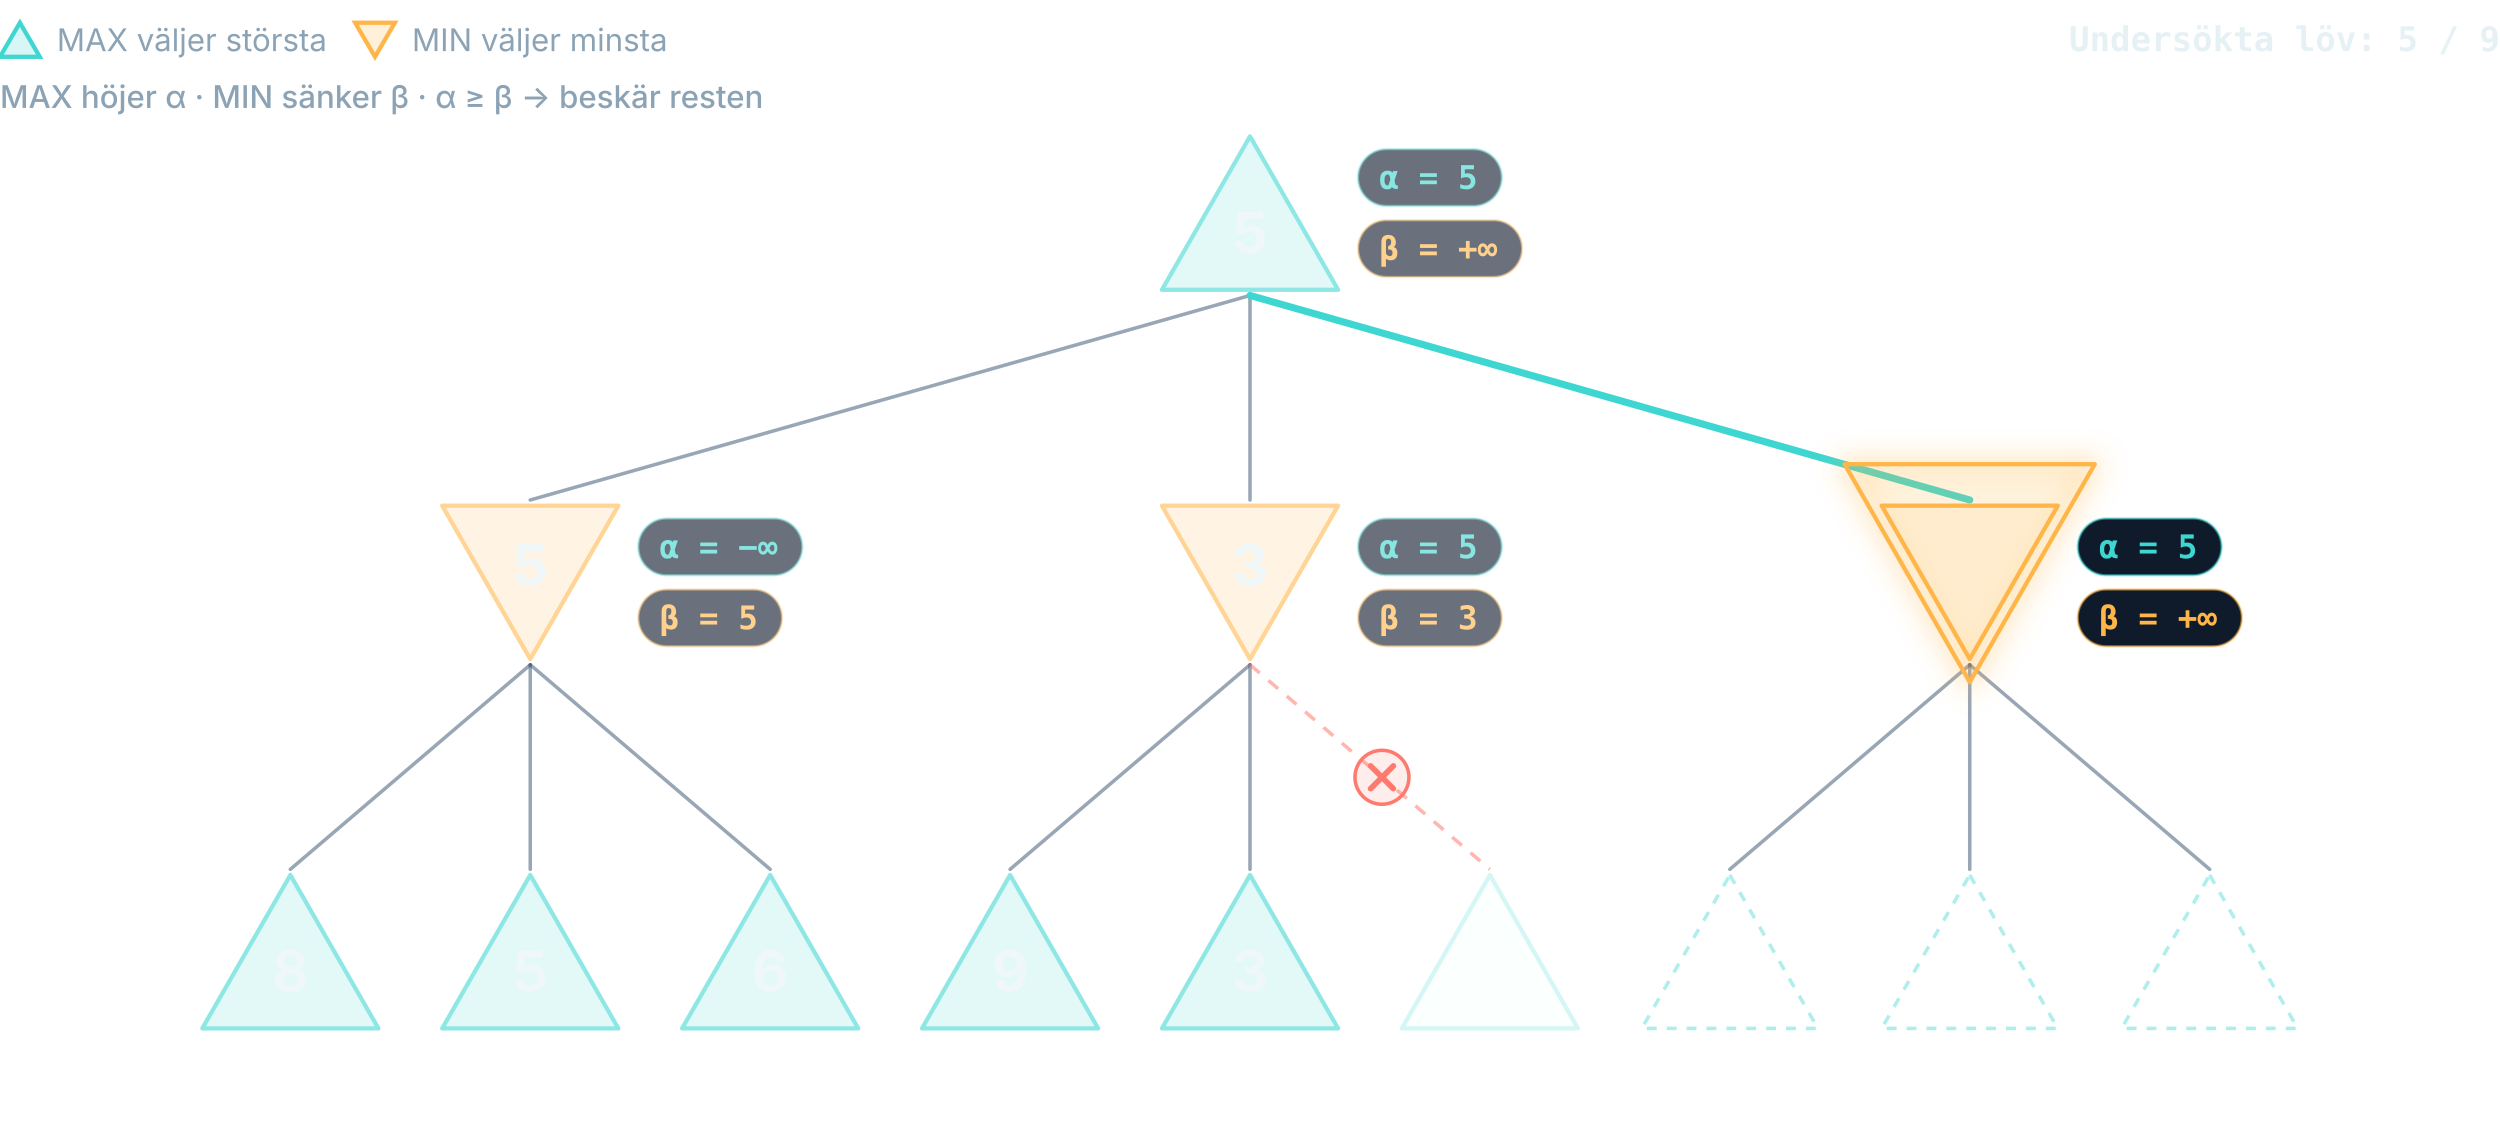
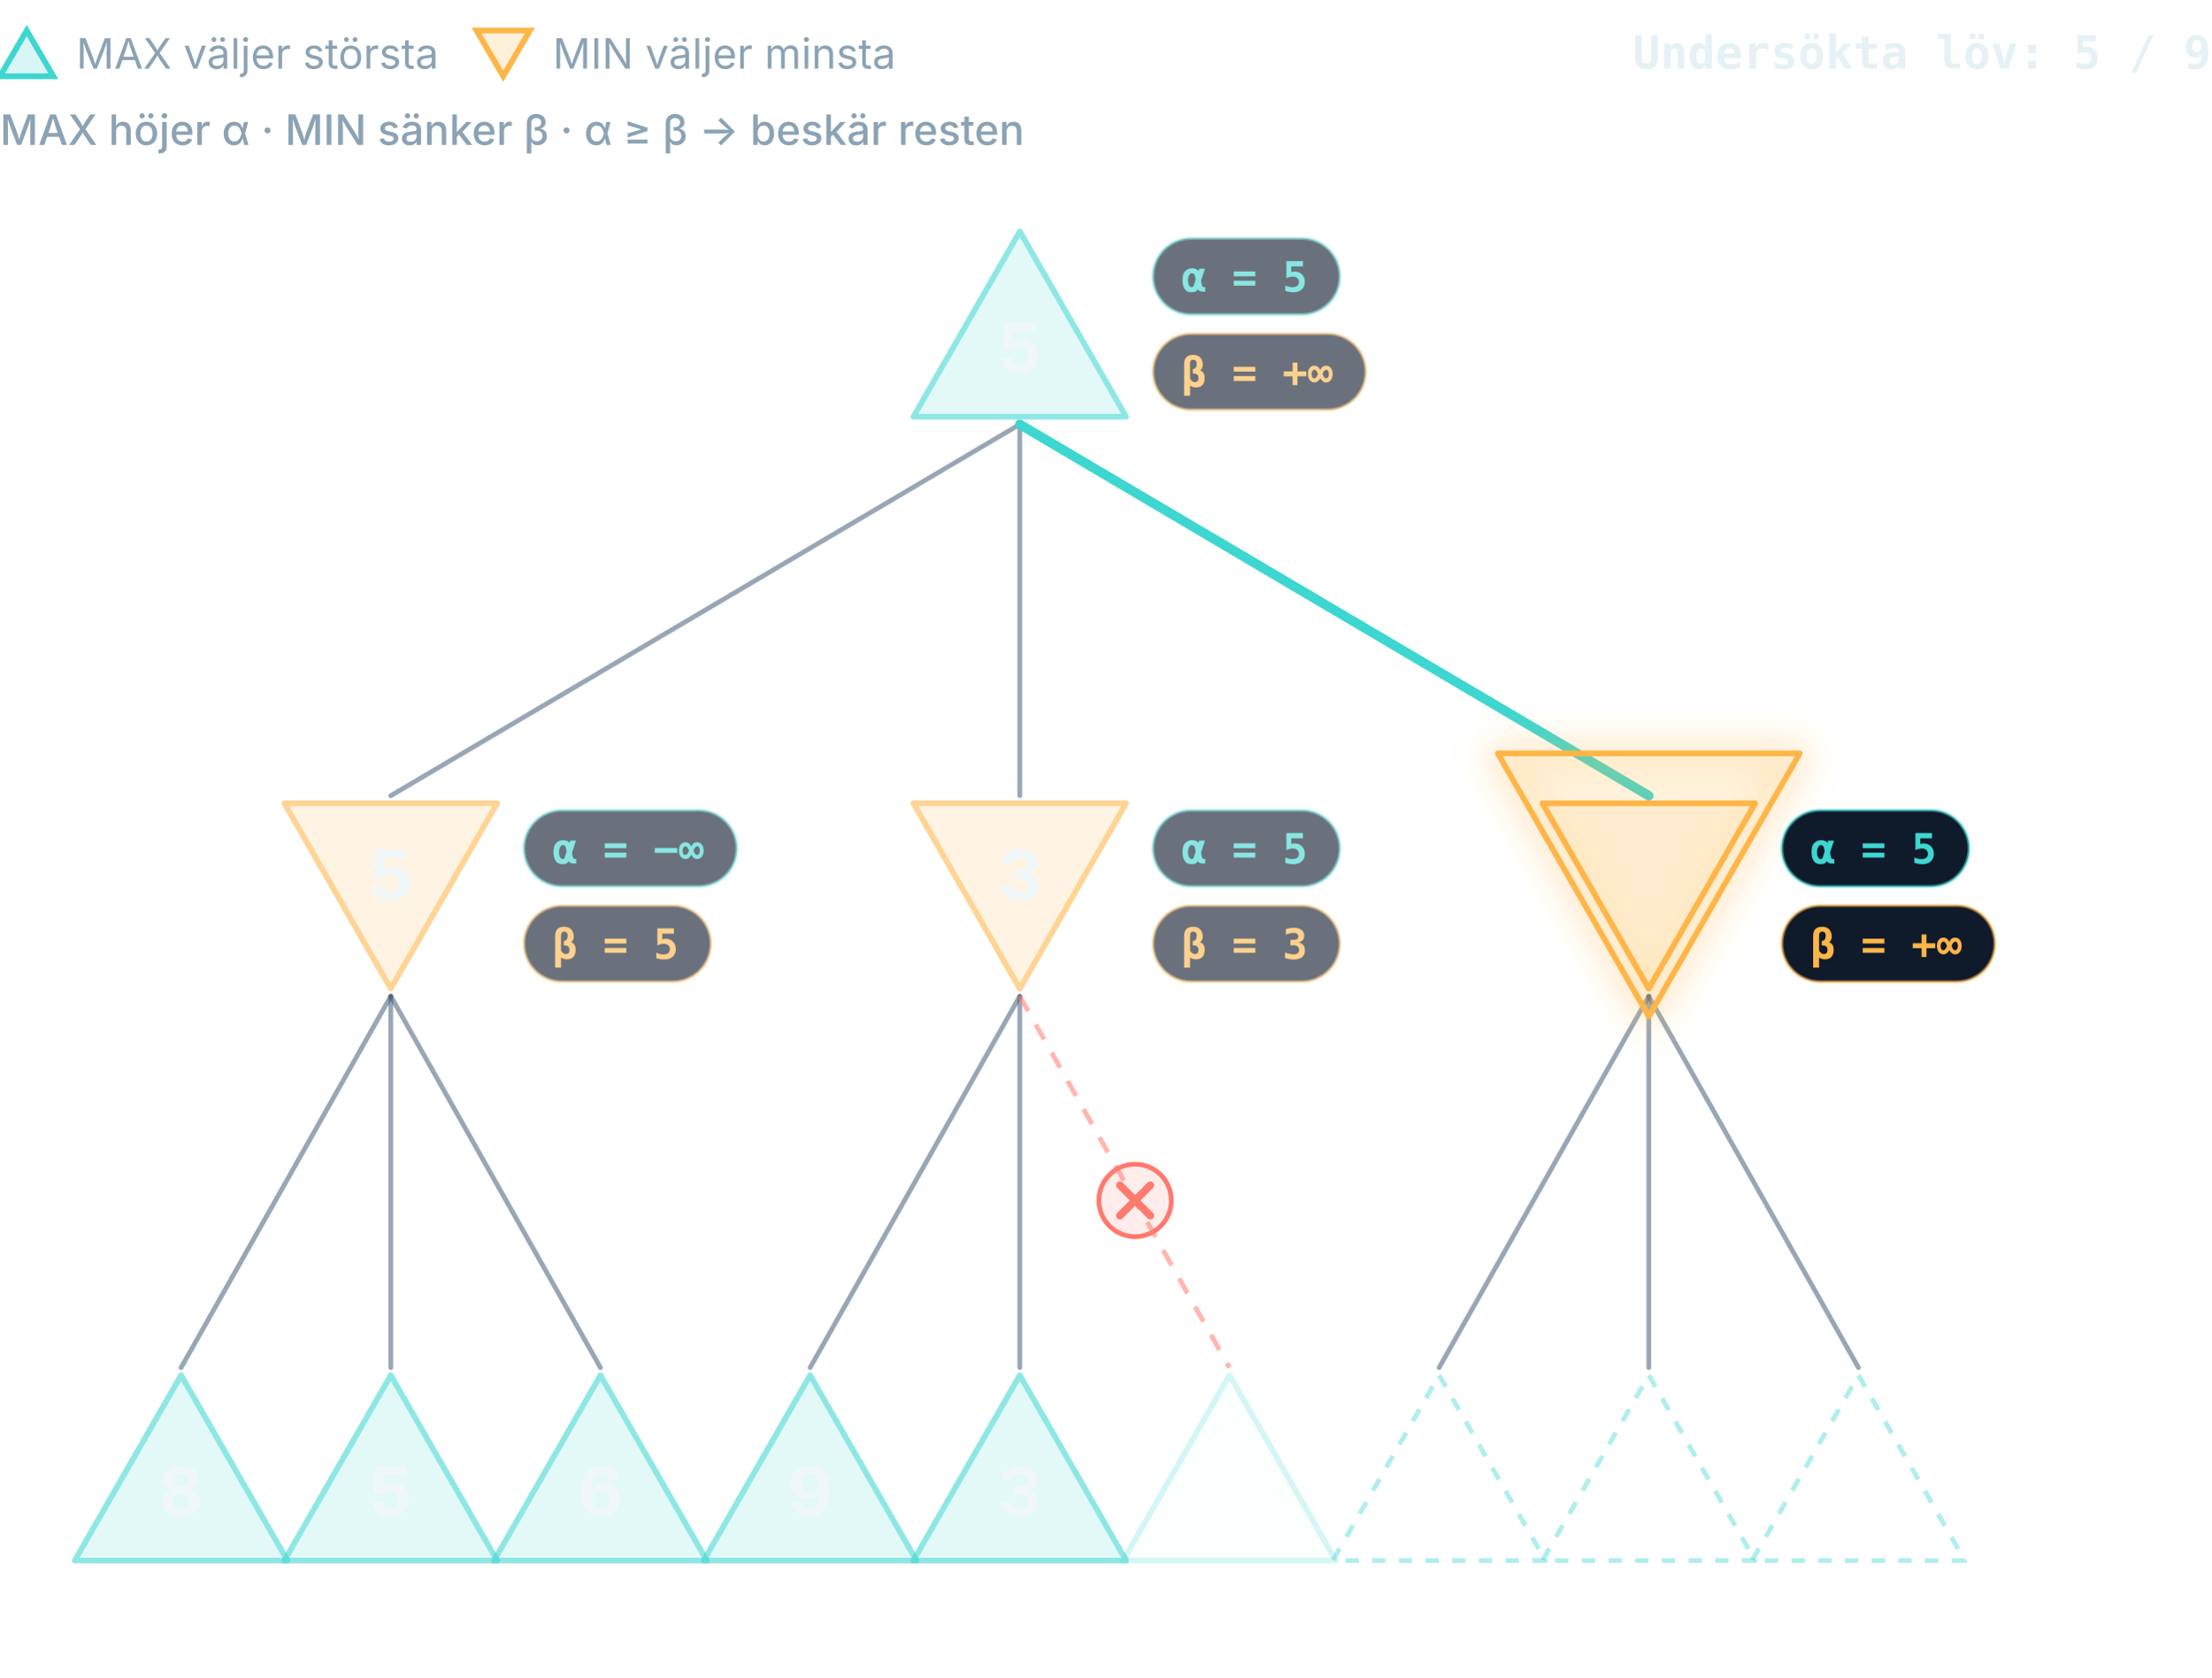
- <svg xmlns="http://www.w3.org/2000/svg" viewBox="0 0 1760 790" width="1760" height="790" role="img">
+ <svg xmlns="http://www.w3.org/2000/svg" viewBox="0 0 1160 880" width="1160" height="880" role="img">
  <defs>
    <filter id="glow" x="-40%" y="-40%" width="180%" height="180%">
      <feGaussianBlur stdDeviation="9" />
    </filter>
    <filter id="soft" x="-20%" y="-20%" width="140%" height="140%">
      <feGaussianBlur stdDeviation="4" />
    </filter>
  </defs>
  <g transform="translate(0,30)">
    <polygon points="14,-14 28,10 0,10" fill="#3DD6D0" fill-opacity=".2" stroke="#3DD6D0" stroke-width="3" />
    <text x="40.0" y="6.0" font-family="'IBM Plex Sans','Segoe UI',Inter,Helvetica,Arial,sans-serif" font-size="22" font-weight="400" fill="#8BA3B4" text-anchor="start">MAX väljer största</text>
    <polygon points="250,-14 278,-14 264,10" fill="#FFB547" fill-opacity=".2" stroke="#FFB547" stroke-width="3" />
    <text x="290.0" y="6.0" font-family="'IBM Plex Sans','Segoe UI',Inter,Helvetica,Arial,sans-serif" font-size="22" font-weight="400" fill="#8BA3B4" text-anchor="start">MIN väljer minsta</text>
  </g>
-   <text x="1760.0" y="36.0" font-family="'IBM Plex Mono','SFMono-Regular',Menlo,Consolas,monospace" font-size="24" font-weight="600" fill="#E6F1F5" text-anchor="end">Undersökta löv: 5 / 9</text>
-   <path data-edge="r0:r00" d="M373.3,468.0L204.4,612.0" stroke="#3B5572" stroke-width="2.5" stroke-linecap="round" fill="none" opacity="0.52" />
-   <path data-edge="r0:r01" d="M373.3,468.0L373.3,612.0" stroke="#3B5572" stroke-width="2.5" stroke-linecap="round" fill="none" opacity="0.52" />
-   <path data-edge="r0:r02" d="M373.3,468.0L542.2,612.0" stroke="#3B5572" stroke-width="2.5" stroke-linecap="round" fill="none" opacity="0.52" />
-   <path data-edge="r:r0" d="M880.0,208.0L373.3,352.0" stroke="#3B5572" stroke-width="2.5" stroke-linecap="round" fill="none" opacity="0.52" />
-   <path data-edge="r1:r10" d="M880.0,468.0L711.1,612.0" stroke="#3B5572" stroke-width="2.5" stroke-linecap="round" fill="none" opacity="0.52" />
-   <path data-edge="r1:r11" d="M880.0,468.0L880.0,612.0" stroke="#3B5572" stroke-width="2.5" stroke-linecap="round" fill="none" opacity="0.52" />
-   <path data-edge="r1:r12" d="M880.0,468.0L1048.9,612.0" stroke="#FF7A6E" stroke-width="2.5" stroke-dasharray="9 8" opacity="0.55" />
+   <text x="1160.0" y="36.0" font-family="'IBM Plex Mono','SFMono-Regular',Menlo,Consolas,monospace" font-size="24" font-weight="600" fill="#E6F1F5" text-anchor="end">Undersökta löv: 5 / 9</text>
+   <path data-edge="r0:r00" d="M205.0,522.6L95.0,717.4" stroke="#3B5572" stroke-width="2.5" stroke-linecap="round" fill="none" opacity="0.52" />
+   <path data-edge="r0:r01" d="M205.0,522.6L205.0,717.4" stroke="#3B5572" stroke-width="2.5" stroke-linecap="round" fill="none" opacity="0.52" />
+   <path data-edge="r0:r02" d="M205.0,522.6L315.0,717.4" stroke="#3B5572" stroke-width="2.5" stroke-linecap="round" fill="none" opacity="0.52" />
+   <path data-edge="r:r0" d="M535.0,222.6L205.0,417.4" stroke="#3B5572" stroke-width="2.5" stroke-linecap="round" fill="none" opacity="0.52" />
+   <path data-edge="r1:r10" d="M535.0,522.6L425.0,717.4" stroke="#3B5572" stroke-width="2.5" stroke-linecap="round" fill="none" opacity="0.52" />
+   <path data-edge="r1:r11" d="M535.0,522.6L535.0,717.4" stroke="#3B5572" stroke-width="2.5" stroke-linecap="round" fill="none" opacity="0.52" />
+   <path data-edge="r1:r12" d="M535.0,522.6L645.0,717.4" stroke="#FF7A6E" stroke-width="2.5" stroke-dasharray="9 8" opacity="0.55" />
  <g data-cut="r12">
-     <circle cx="972.9" cy="547.2" r="19" fill="#FF7A6E" fill-opacity=".14" stroke="#FF7A6E" stroke-width="2.5" />
-     <path d="M964.9,539.2L980.9,555.2M980.9,539.2L964.9,555.2" stroke="#FF7A6E" stroke-width="4" stroke-linecap="round" />
+     <circle cx="595.5" cy="629.7" r="19" fill="#FF7A6E" fill-opacity=".14" stroke="#FF7A6E" stroke-width="2.5" />
+     <path d="M587.5,621.7L603.5,637.7M603.5,621.7L587.5,637.7" stroke="#FF7A6E" stroke-width="4" stroke-linecap="round" />
  </g>
-   <path data-edge="r:r1" d="M880.0,208.0L880.0,352.0" stroke="#3B5572" stroke-width="2.5" stroke-linecap="round" fill="none" opacity="0.52" />
-   <path data-edge="r2:r20" d="M1386.7,468.0L1217.8,612.0" stroke="#3B5572" stroke-width="2.5" stroke-linecap="round" fill="none" opacity="0.52" />
-   <path data-edge="r2:r21" d="M1386.7,468.0L1386.7,612.0" stroke="#3B5572" stroke-width="2.5" stroke-linecap="round" fill="none" opacity="0.52" />
-   <path data-edge="r2:r22" d="M1386.7,468.0L1555.6,612.0" stroke="#3B5572" stroke-width="2.5" stroke-linecap="round" fill="none" opacity="0.52" />
-   <path data-edge="r:r2" d="M880.0,208.0L1386.7,352.0" stroke="#3DD6D0" stroke-width="5" stroke-linecap="round" fill="none" opacity="1" />
-   <polygon points="1298.6,326.8 1474.7,326.8 1386.7,480.2" fill="#FFB547" fill-opacity=".14" stroke="#FFB547" stroke-width="12" stroke-opacity=".28" stroke-linejoin="round" filter="url(#glow)" />
-   <polygon data-focus-node="r2" points="1298.6,326.8 1474.7,326.8 1386.7,480.2" fill="#FFB547" fill-opacity=".05" stroke="#FFB547" stroke-width="3" stroke-linejoin="round" />
+   <path data-edge="r:r1" d="M535.0,222.6L535.0,417.4" stroke="#3B5572" stroke-width="2.5" stroke-linecap="round" fill="none" opacity="0.52" />
+   <path data-edge="r2:r20" d="M865.0,522.6L755.0,717.4" stroke="#3B5572" stroke-width="2.5" stroke-linecap="round" fill="none" opacity="0.52" />
+   <path data-edge="r2:r21" d="M865.0,522.6L865.0,717.4" stroke="#3B5572" stroke-width="2.5" stroke-linecap="round" fill="none" opacity="0.52" />
+   <path data-edge="r2:r22" d="M865.0,522.6L975.0,717.4" stroke="#3B5572" stroke-width="2.5" stroke-linecap="round" fill="none" opacity="0.52" />
+   <path data-edge="r:r2" d="M535.0,222.6L865.0,417.4" stroke="#3DD6D0" stroke-width="5" stroke-linecap="round" fill="none" opacity="1" />
+   <polygon points="785.8,395.2 944.2,395.2 865.0,533.2" fill="#FFB547" fill-opacity=".14" stroke="#FFB547" stroke-width="12" stroke-opacity=".28" stroke-linejoin="round" filter="url(#glow)" />
+   <polygon data-focus-node="r2" points="785.8,395.2 944.2,395.2 865.0,533.2" fill="#FFB547" fill-opacity=".05" stroke="#FFB547" stroke-width="3" stroke-linejoin="round" />
  <g data-node="r00" opacity="0.58">
-     <polygon points="204.4,616.0 266.4,724.0 142.4,724.0" fill="#3DD6D0" fill-opacity="0.26" stroke="#3DD6D0" stroke-width="3" stroke-linejoin="round" />
-     <text x="204.4" y="698.1" font-family="'IBM Plex Sans','Segoe UI',Inter,Helvetica,Arial,sans-serif" font-size="40.0" font-weight="700" fill="#E6F1F5" text-anchor="middle">8</text>
+     <polygon points="95.0,721.4 150.8,818.6 39.2,818.6" fill="#3DD6D0" fill-opacity="0.26" stroke="#3DD6D0" stroke-width="3" stroke-linejoin="round" />
+     <text x="95.0" y="795.3" font-family="'IBM Plex Sans','Segoe UI',Inter,Helvetica,Arial,sans-serif" font-size="36.0" font-weight="700" fill="#E6F1F5" text-anchor="middle">8</text>
  </g>
  <g data-node="r01" opacity="0.58">
-     <polygon points="373.3,616.0 435.3,724.0 311.3,724.0" fill="#3DD6D0" fill-opacity="0.26" stroke="#3DD6D0" stroke-width="3" stroke-linejoin="round" />
-     <text x="373.3" y="698.1" font-family="'IBM Plex Sans','Segoe UI',Inter,Helvetica,Arial,sans-serif" font-size="40.0" font-weight="700" fill="#E6F1F5" text-anchor="middle">5</text>
+     <polygon points="205.0,721.4 260.8,818.6 149.2,818.6" fill="#3DD6D0" fill-opacity="0.26" stroke="#3DD6D0" stroke-width="3" stroke-linejoin="round" />
+     <text x="205.0" y="795.3" font-family="'IBM Plex Sans','Segoe UI',Inter,Helvetica,Arial,sans-serif" font-size="36.0" font-weight="700" fill="#E6F1F5" text-anchor="middle">5</text>
  </g>
  <g data-node="r02" opacity="0.58">
-     <polygon points="542.2,616.0 604.2,724.0 480.2,724.0" fill="#3DD6D0" fill-opacity="0.26" stroke="#3DD6D0" stroke-width="3" stroke-linejoin="round" />
-     <text x="542.2" y="698.1" font-family="'IBM Plex Sans','Segoe UI',Inter,Helvetica,Arial,sans-serif" font-size="40.0" font-weight="700" fill="#E6F1F5" text-anchor="middle">6</text>
+     <polygon points="315.0,721.4 370.8,818.6 259.2,818.6" fill="#3DD6D0" fill-opacity="0.26" stroke="#3DD6D0" stroke-width="3" stroke-linejoin="round" />
+     <text x="315.0" y="795.3" font-family="'IBM Plex Sans','Segoe UI',Inter,Helvetica,Arial,sans-serif" font-size="36.0" font-weight="700" fill="#E6F1F5" text-anchor="middle">6</text>
  </g>
  <g data-node="r0" opacity="0.58">
-     <polygon points="311.3,356.0 435.3,356.0 373.3,464.0" fill="#FFB547" fill-opacity="0.26" stroke="#FFB547" stroke-width="3" stroke-linejoin="round" />
-     <text x="373.3" y="412.2" font-family="'IBM Plex Sans','Segoe UI',Inter,Helvetica,Arial,sans-serif" font-size="40.0" font-weight="700" fill="#E6F1F5" text-anchor="middle">5</text>
+     <polygon points="149.2,421.4 260.8,421.4 205.0,518.6" fill="#FFB547" fill-opacity="0.26" stroke="#FFB547" stroke-width="3" stroke-linejoin="round" />
+     <text x="205.0" y="471.9" font-family="'IBM Plex Sans','Segoe UI',Inter,Helvetica,Arial,sans-serif" font-size="36.0" font-weight="700" fill="#E6F1F5" text-anchor="middle">5</text>
  </g>
  <g data-node="r10" opacity="0.58">
-     <polygon points="711.1,616.0 773.1,724.0 649.1,724.0" fill="#3DD6D0" fill-opacity="0.26" stroke="#3DD6D0" stroke-width="3" stroke-linejoin="round" />
-     <text x="711.1" y="698.1" font-family="'IBM Plex Sans','Segoe UI',Inter,Helvetica,Arial,sans-serif" font-size="40.0" font-weight="700" fill="#E6F1F5" text-anchor="middle">9</text>
+     <polygon points="425.0,721.4 480.8,818.6 369.2,818.6" fill="#3DD6D0" fill-opacity="0.26" stroke="#3DD6D0" stroke-width="3" stroke-linejoin="round" />
+     <text x="425.0" y="795.3" font-family="'IBM Plex Sans','Segoe UI',Inter,Helvetica,Arial,sans-serif" font-size="36.0" font-weight="700" fill="#E6F1F5" text-anchor="middle">9</text>
  </g>
  <g data-node="r11" opacity="0.58">
-     <polygon points="880.0,616.0 942.0,724.0 818.0,724.0" fill="#3DD6D0" fill-opacity="0.26" stroke="#3DD6D0" stroke-width="3" stroke-linejoin="round" />
-     <text x="880.0" y="698.1" font-family="'IBM Plex Sans','Segoe UI',Inter,Helvetica,Arial,sans-serif" font-size="40.0" font-weight="700" fill="#E6F1F5" text-anchor="middle">3</text>
+     <polygon points="535.0,721.4 590.8,818.6 479.2,818.6" fill="#3DD6D0" fill-opacity="0.26" stroke="#3DD6D0" stroke-width="3" stroke-linejoin="round" />
+     <text x="535.0" y="795.3" font-family="'IBM Plex Sans','Segoe UI',Inter,Helvetica,Arial,sans-serif" font-size="36.0" font-weight="700" fill="#E6F1F5" text-anchor="middle">3</text>
  </g>
  <g data-node="r12" opacity="0.22">
-     <polygon points="1048.9,616.0 1110.9,724.0 986.9,724.0" fill="#3DD6D0" fill-opacity="0.1" stroke="#3DD6D0" stroke-width="3" stroke-linejoin="round" />
+     <polygon points="645.0,721.4 700.8,818.6 589.2,818.6" fill="#3DD6D0" fill-opacity="0.1" stroke="#3DD6D0" stroke-width="3" stroke-linejoin="round" />
  </g>
  <g data-node="r1" opacity="0.58">
-     <polygon points="818.0,356.0 942.0,356.0 880.0,464.0" fill="#FFB547" fill-opacity="0.26" stroke="#FFB547" stroke-width="3" stroke-linejoin="round" />
-     <text x="880.0" y="412.2" font-family="'IBM Plex Sans','Segoe UI',Inter,Helvetica,Arial,sans-serif" font-size="40.0" font-weight="700" fill="#E6F1F5" text-anchor="middle">3</text>
+     <polygon points="479.2,421.4 590.8,421.4 535.0,518.6" fill="#FFB547" fill-opacity="0.26" stroke="#FFB547" stroke-width="3" stroke-linejoin="round" />
+     <text x="535.0" y="471.9" font-family="'IBM Plex Sans','Segoe UI',Inter,Helvetica,Arial,sans-serif" font-size="36.0" font-weight="700" fill="#E6F1F5" text-anchor="middle">3</text>
  </g>
  <g data-node="r20" opacity="0.58">
-     <polygon points="1217.8,616.0 1279.8,724.0 1155.8,724.0" fill="none" stroke="#3DD6D0" stroke-width="2.5" stroke-dasharray="7 7" stroke-linejoin="round" opacity=".7" />
+     <polygon points="755.0,721.4 810.8,818.6 699.2,818.6" fill="none" stroke="#3DD6D0" stroke-width="2.5" stroke-dasharray="7 7" stroke-linejoin="round" opacity=".7" />
  </g>
  <g data-node="r21" opacity="0.58">
-     <polygon points="1386.7,616.0 1448.7,724.0 1324.7,724.0" fill="none" stroke="#3DD6D0" stroke-width="2.5" stroke-dasharray="7 7" stroke-linejoin="round" opacity=".7" />
+     <polygon points="865.0,721.4 920.8,818.6 809.2,818.6" fill="none" stroke="#3DD6D0" stroke-width="2.5" stroke-dasharray="7 7" stroke-linejoin="round" opacity=".7" />
  </g>
  <g data-node="r22" opacity="0.58">
-     <polygon points="1555.6,616.0 1617.6,724.0 1493.6,724.0" fill="none" stroke="#3DD6D0" stroke-width="2.5" stroke-dasharray="7 7" stroke-linejoin="round" opacity=".7" />
+     <polygon points="975.0,721.4 1030.8,818.6 919.2,818.6" fill="none" stroke="#3DD6D0" stroke-width="2.5" stroke-dasharray="7 7" stroke-linejoin="round" opacity=".7" />
  </g>
  <g data-node="r2" opacity="1">
-     <polygon points="1324.7,356.0 1448.7,356.0 1386.7,464.0" fill="#FFB547" fill-opacity="0.1" stroke="#FFB547" stroke-width="3" stroke-linejoin="round" />
+     <polygon points="809.2,421.4 920.8,421.4 865.0,518.6" fill="#FFB547" fill-opacity="0.1" stroke="#FFB547" stroke-width="3" stroke-linejoin="round" />
  </g>
  <g data-node="r" opacity="0.58">
-     <polygon points="880.0,96.0 942.0,204.0 818.0,204.0" fill="#3DD6D0" fill-opacity="0.26" stroke="#3DD6D0" stroke-width="3" stroke-linejoin="round" />
-     <text x="880.0" y="178.1" font-family="'IBM Plex Sans','Segoe UI',Inter,Helvetica,Arial,sans-serif" font-size="40.0" font-weight="700" fill="#E6F1F5" text-anchor="middle">5</text>
+     <polygon points="535.0,121.4 590.8,218.6 479.2,218.6" fill="#3DD6D0" fill-opacity="0.26" stroke="#3DD6D0" stroke-width="3" stroke-linejoin="round" />
+     <text x="535.0" y="195.3" font-family="'IBM Plex Sans','Segoe UI',Inter,Helvetica,Arial,sans-serif" font-size="36.0" font-weight="700" fill="#E6F1F5" text-anchor="middle">5</text>
  </g>
  <g data-bounds="r" opacity="0.62">
-     <rect x="956.0" y="105.0" width="101.3" height="40" rx="20" fill="#0F1A2B" fill-opacity="1" stroke="#3DD6D0" stroke-opacity="0.55" stroke-width="1.6" />
-     <text x="971.0" y="133.0" font-family="'IBM Plex Mono','SFMono-Regular',Menlo,Consolas,monospace" font-size="23" font-weight="600" fill="#3DD6D0" text-anchor="start">α = 5</text>
-     <rect x="956.0" y="155.0" width="115.6" height="40" rx="20" fill="#0F1A2B" fill-opacity="1" stroke="#FFB547" stroke-opacity="0.55" stroke-width="1.6" />
-     <text x="971.0" y="183.0" font-family="'IBM Plex Mono','SFMono-Regular',Menlo,Consolas,monospace" font-size="23" font-weight="600" fill="#FFB547" text-anchor="start">β = +∞</text>
+     <rect x="604.8" y="125.0" width="98.2" height="40" rx="20" fill="#0F1A2B" fill-opacity="1" stroke="#3DD6D0" stroke-opacity="0.55" stroke-width="1.6" />
+     <text x="619.8" y="153.0" font-family="'IBM Plex Mono','SFMono-Regular',Menlo,Consolas,monospace" font-size="22" font-weight="600" fill="#3DD6D0" text-anchor="start">α = 5</text>
+     <rect x="604.8" y="175.0" width="111.8" height="40" rx="20" fill="#0F1A2B" fill-opacity="1" stroke="#FFB547" stroke-opacity="0.55" stroke-width="1.6" />
+     <text x="619.8" y="203.0" font-family="'IBM Plex Mono','SFMono-Regular',Menlo,Consolas,monospace" font-size="22" font-weight="600" fill="#FFB547" text-anchor="start">β = +∞</text>
  </g>
  <g data-bounds="r0" opacity="0.62">
-     <rect x="449.3" y="365.0" width="115.6" height="40" rx="20" fill="#0F1A2B" fill-opacity="1" stroke="#3DD6D0" stroke-opacity="0.55" stroke-width="1.6" />
-     <text x="464.3" y="393.0" font-family="'IBM Plex Mono','SFMono-Regular',Menlo,Consolas,monospace" font-size="23" font-weight="600" fill="#3DD6D0" text-anchor="start">α = −∞</text>
-     <rect x="449.3" y="415.0" width="101.3" height="40" rx="20" fill="#0F1A2B" fill-opacity="1" stroke="#FFB547" stroke-opacity="0.55" stroke-width="1.6" />
-     <text x="464.3" y="443.0" font-family="'IBM Plex Mono','SFMono-Regular',Menlo,Consolas,monospace" font-size="23" font-weight="600" fill="#FFB547" text-anchor="start">β = 5</text>
+     <rect x="274.8" y="425.0" width="111.8" height="40" rx="20" fill="#0F1A2B" fill-opacity="1" stroke="#3DD6D0" stroke-opacity="0.55" stroke-width="1.6" />
+     <text x="289.8" y="453.0" font-family="'IBM Plex Mono','SFMono-Regular',Menlo,Consolas,monospace" font-size="22" font-weight="600" fill="#3DD6D0" text-anchor="start">α = −∞</text>
+     <rect x="274.8" y="475.0" width="98.2" height="40" rx="20" fill="#0F1A2B" fill-opacity="1" stroke="#FFB547" stroke-opacity="0.55" stroke-width="1.6" />
+     <text x="289.8" y="503.0" font-family="'IBM Plex Mono','SFMono-Regular',Menlo,Consolas,monospace" font-size="22" font-weight="600" fill="#FFB547" text-anchor="start">β = 5</text>
  </g>
  <g data-bounds="r1" opacity="0.62">
-     <rect x="956.0" y="365.0" width="101.3" height="40" rx="20" fill="#0F1A2B" fill-opacity="1" stroke="#3DD6D0" stroke-opacity="0.55" stroke-width="1.6" />
-     <text x="971.0" y="393.0" font-family="'IBM Plex Mono','SFMono-Regular',Menlo,Consolas,monospace" font-size="23" font-weight="600" fill="#3DD6D0" text-anchor="start">α = 5</text>
-     <rect x="956.0" y="415.0" width="101.3" height="40" rx="20" fill="#0F1A2B" fill-opacity="1" stroke="#FFB547" stroke-opacity="0.55" stroke-width="1.6" />
-     <text x="971.0" y="443.0" font-family="'IBM Plex Mono','SFMono-Regular',Menlo,Consolas,monospace" font-size="23" font-weight="600" fill="#FFB547" text-anchor="start">β = 3</text>
+     <rect x="604.8" y="425.0" width="98.2" height="40" rx="20" fill="#0F1A2B" fill-opacity="1" stroke="#3DD6D0" stroke-opacity="0.55" stroke-width="1.6" />
+     <text x="619.8" y="453.0" font-family="'IBM Plex Mono','SFMono-Regular',Menlo,Consolas,monospace" font-size="22" font-weight="600" fill="#3DD6D0" text-anchor="start">α = 5</text>
+     <rect x="604.8" y="475.0" width="98.2" height="40" rx="20" fill="#0F1A2B" fill-opacity="1" stroke="#FFB547" stroke-opacity="0.55" stroke-width="1.6" />
+     <text x="619.8" y="503.0" font-family="'IBM Plex Mono','SFMono-Regular',Menlo,Consolas,monospace" font-size="22" font-weight="600" fill="#FFB547" text-anchor="start">β = 3</text>
  </g>
  <g data-bounds="r2" opacity="1">
-     <rect x="1462.7" y="365.0" width="101.3" height="40" rx="20" fill="#0F1A2B" fill-opacity="1" stroke="#3DD6D0" stroke-opacity="0.55" stroke-width="1.6" />
-     <text x="1477.7" y="393.0" font-family="'IBM Plex Mono','SFMono-Regular',Menlo,Consolas,monospace" font-size="23" font-weight="600" fill="#3DD6D0" text-anchor="start">α = 5</text>
-     <rect x="1462.7" y="415.0" width="115.6" height="40" rx="20" fill="#0F1A2B" fill-opacity="1" stroke="#FFB547" stroke-opacity="0.55" stroke-width="1.6" />
-     <text x="1477.7" y="443.0" font-family="'IBM Plex Mono','SFMono-Regular',Menlo,Consolas,monospace" font-size="23" font-weight="600" fill="#FFB547" text-anchor="start">β = +∞</text>
+     <rect x="934.8" y="425.0" width="98.2" height="40" rx="20" fill="#0F1A2B" fill-opacity="1" stroke="#3DD6D0" stroke-opacity="0.55" stroke-width="1.6" />
+     <text x="949.8" y="453.0" font-family="'IBM Plex Mono','SFMono-Regular',Menlo,Consolas,monospace" font-size="22" font-weight="600" fill="#3DD6D0" text-anchor="start">α = 5</text>
+     <rect x="934.8" y="475.0" width="111.8" height="40" rx="20" fill="#0F1A2B" fill-opacity="1" stroke="#FFB547" stroke-opacity="0.55" stroke-width="1.6" />
+     <text x="949.8" y="503.0" font-family="'IBM Plex Mono','SFMono-Regular',Menlo,Consolas,monospace" font-size="22" font-weight="600" fill="#FFB547" text-anchor="start">β = +∞</text>
  </g>
  <text x="0.0" y="76.0" font-family="'IBM Plex Sans','Segoe UI',Inter,Helvetica,Arial,sans-serif" font-size="22" font-weight="500" fill="#8BA3B4" text-anchor="start">MAX höjer α  ·  MIN sänker β  ·  α ≥ β → beskär resten</text>
</svg>
